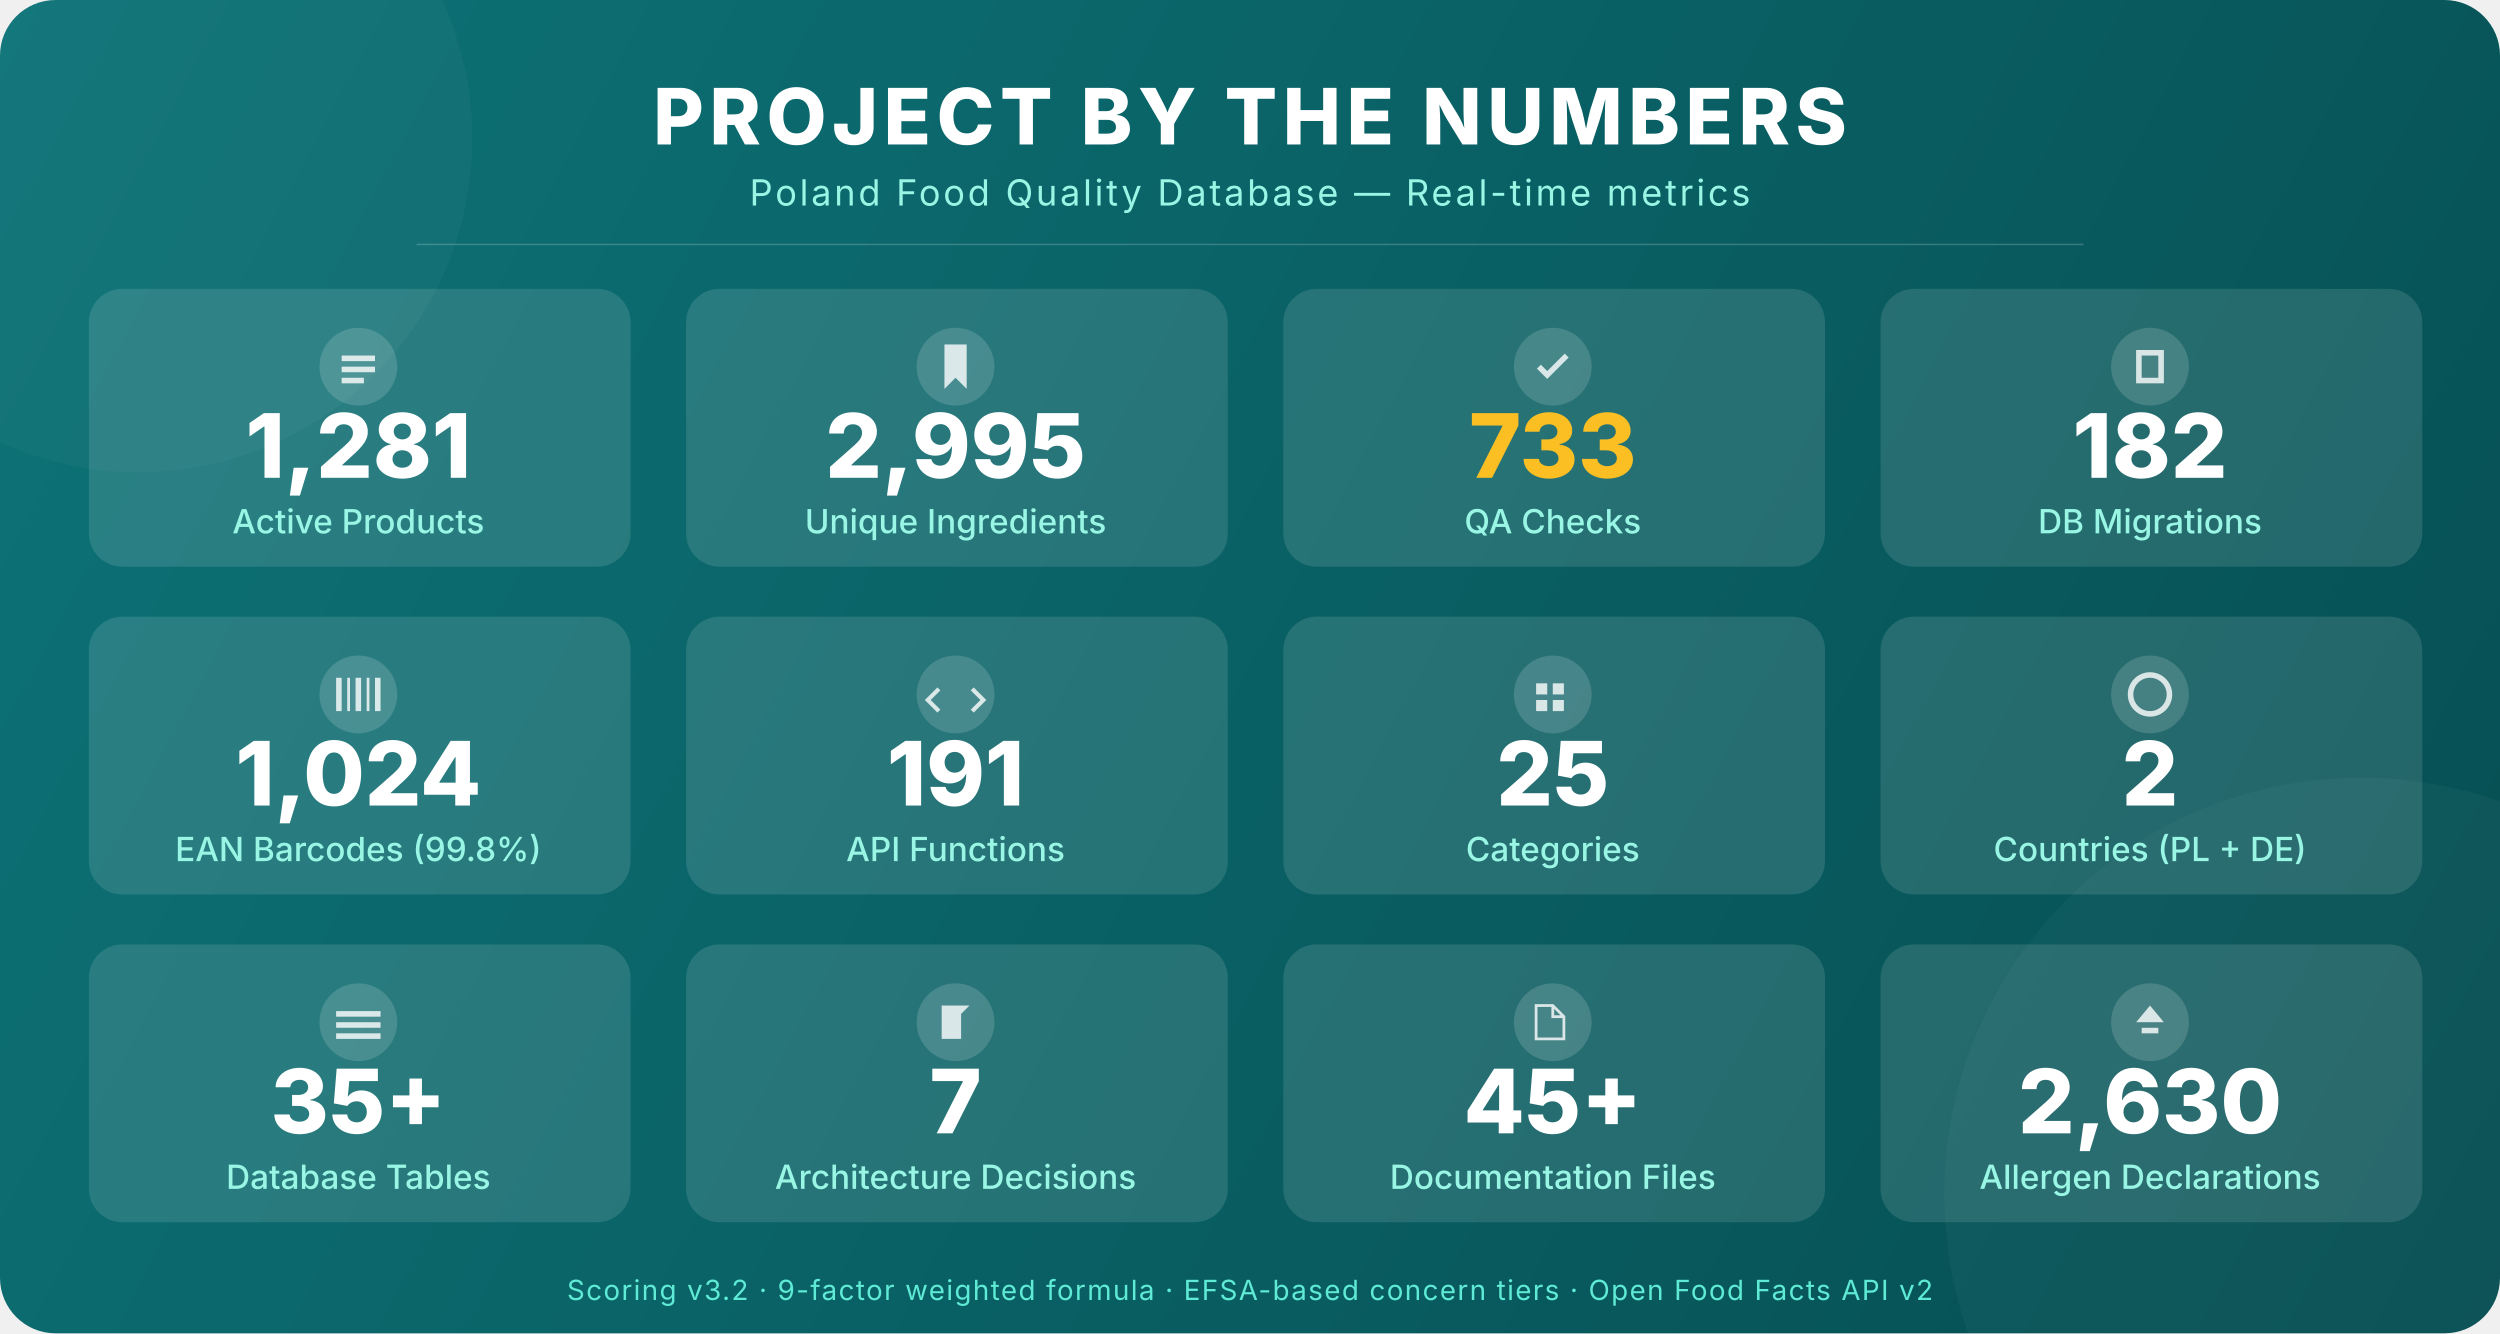
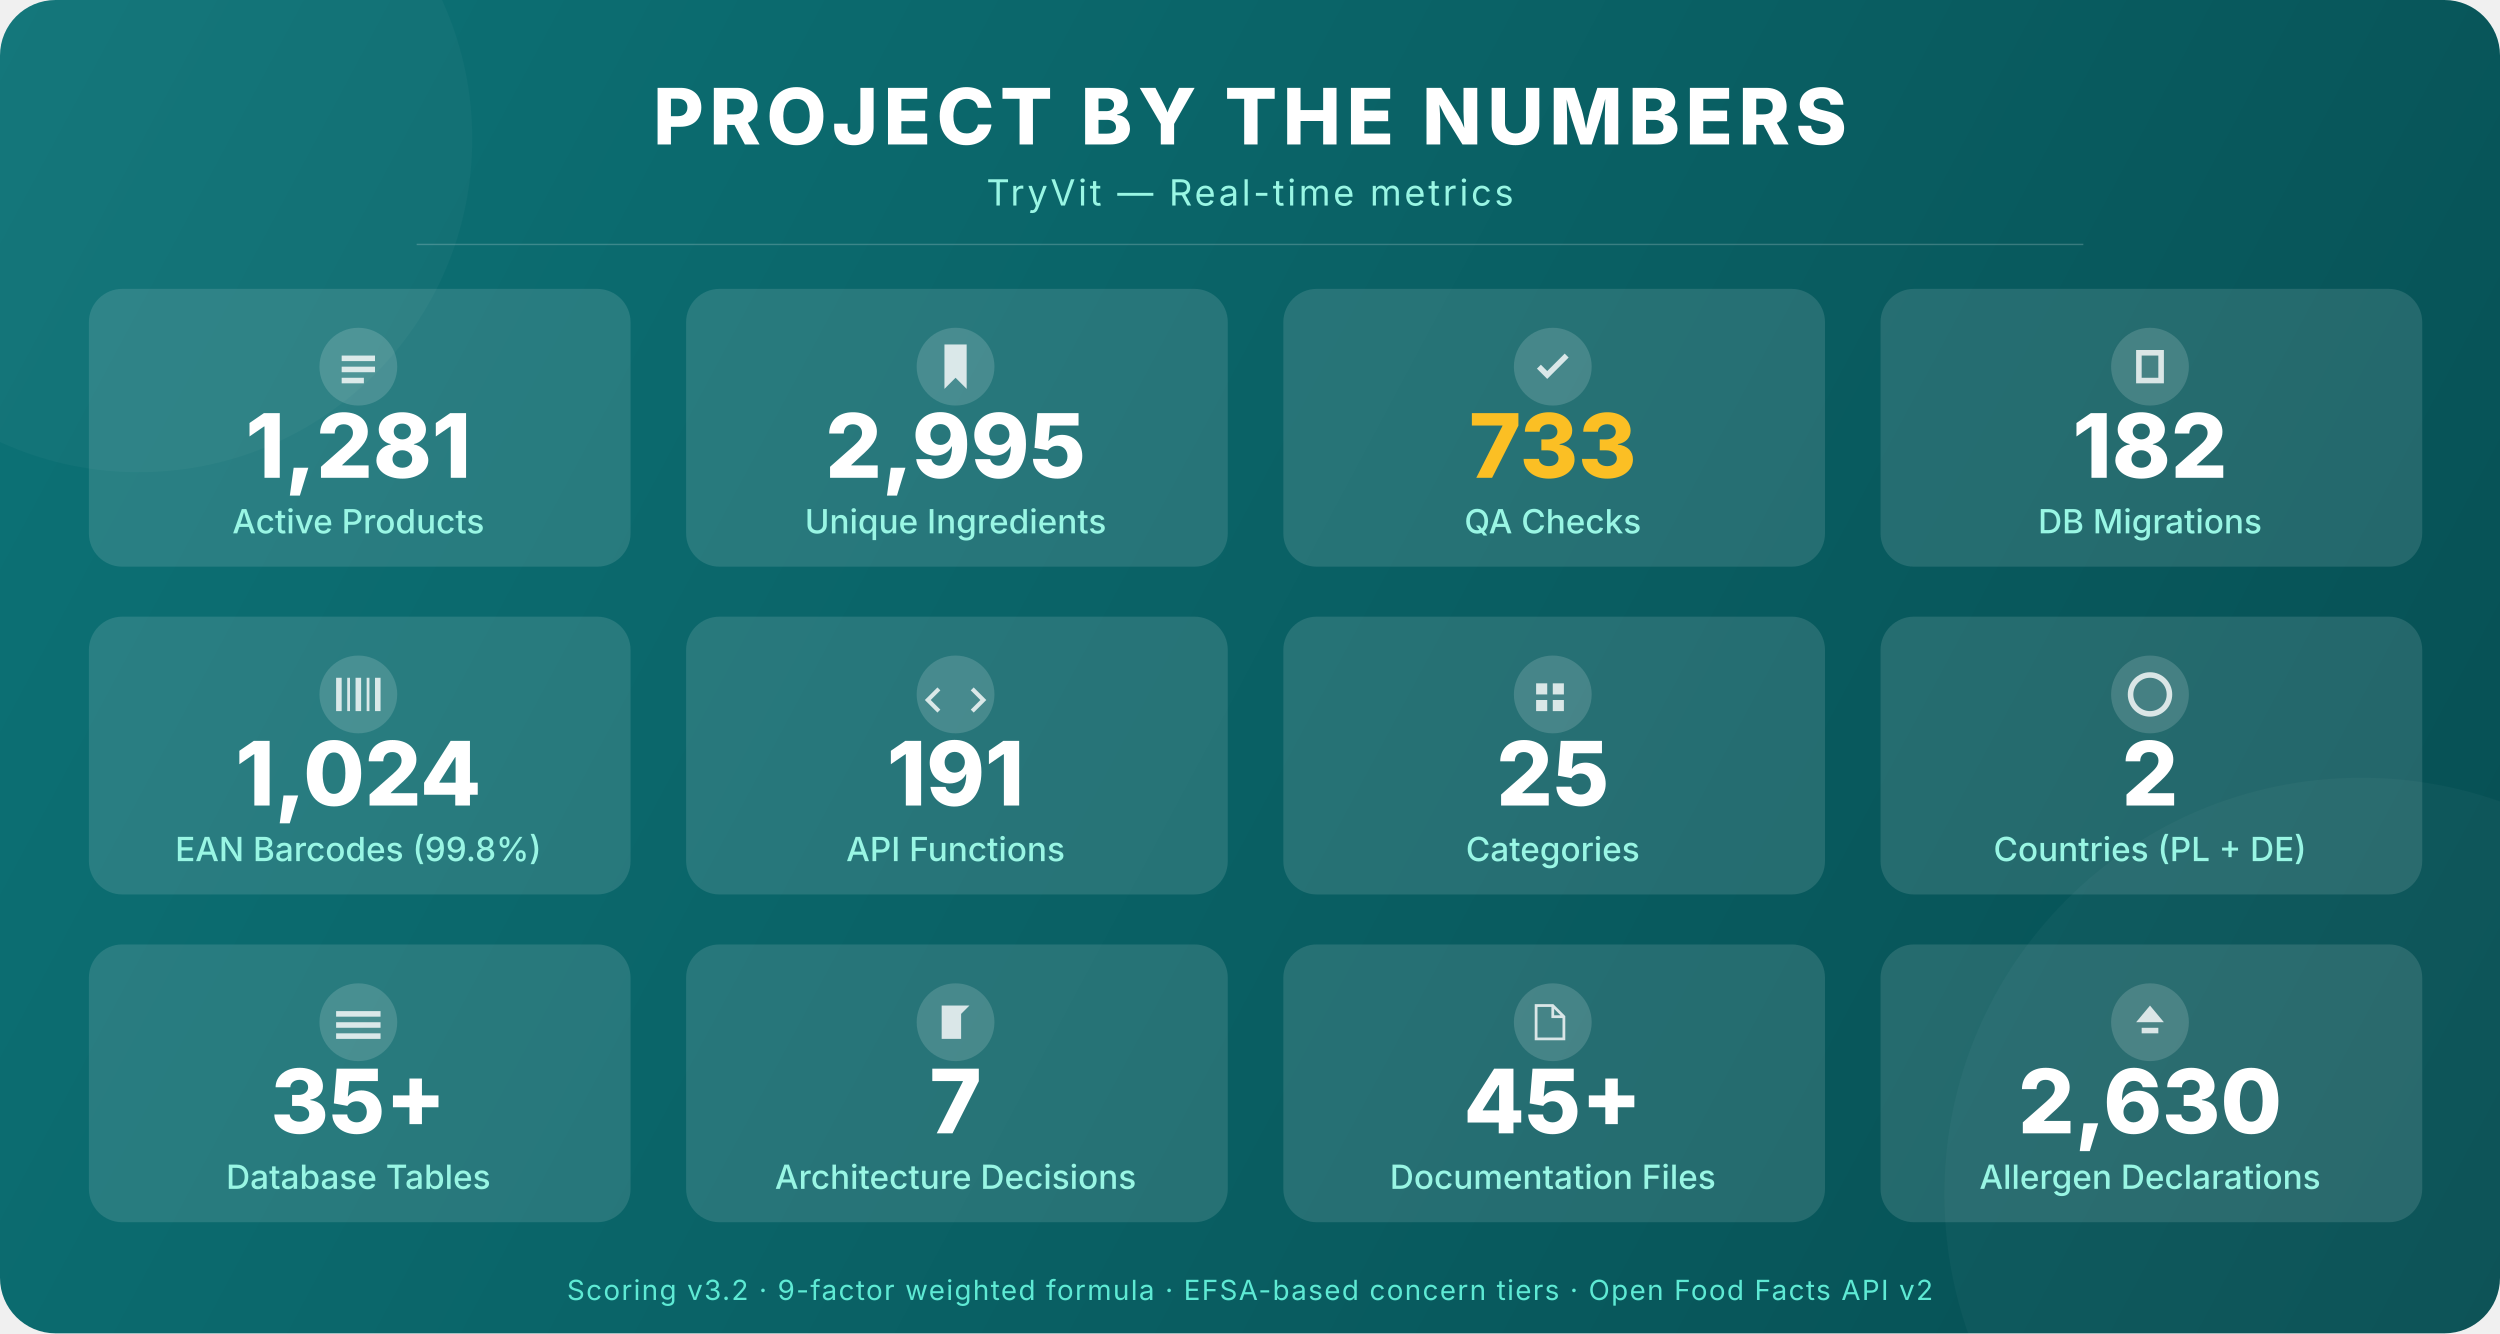
<svg xmlns="http://www.w3.org/2000/svg" viewBox="0 0 900 480" fill="none">
  <style>
    .bg { fill: #0d7377; }
    .title { font-family: system-ui, -apple-system, sans-serif; font-size: 28px; font-weight: 800; fill: #ffffff; text-anchor: middle; letter-spacing: 2px; }
    .subtitle { font-family: system-ui, -apple-system, sans-serif; font-size: 13px; fill: #99f6e4; text-anchor: middle; letter-spacing: 1px; }
    .card { fill: #ffffff; opacity: 0.12; }
    .metric { font-family: system-ui, -apple-system, sans-serif; font-size: 32px; font-weight: 800; fill: #ffffff; text-anchor: middle; }
    .label { font-family: system-ui, -apple-system, sans-serif; font-size: 12px; fill: #99f6e4; text-anchor: middle; font-weight: 500; }
    .divider { stroke: #ffffff; stroke-width: 0.5; opacity: 0.2; }
    .icon-circle { fill: #ffffff; opacity: 0.15; }
    .footer { font-family: system-ui, -apple-system, sans-serif; font-size: 10px; fill: #5eead4; text-anchor: middle; letter-spacing: 0.5px; }
    .accent { fill: #d4a844; }
    .accent-text { font-family: system-ui, -apple-system, sans-serif; font-size: 32px; font-weight: 800; fill: #fbbf24; text-anchor: middle; }
  </style>
  <defs>
    <linearGradient id="bg-grad" x1="0" y1="0" x2="900" y2="480" gradientUnits="userSpaceOnUse">
      <stop offset="0%" stop-color="#0d7377" />
      <stop offset="100%" stop-color="#064e52" />
    </linearGradient>
  </defs>
  <rect width="900" height="480" rx="20" fill="url(#bg-grad)" />
  <circle cx="50" cy="50" r="120" fill="#ffffff" opacity="0.03" />
  <circle cx="850" cy="430" r="150" fill="#ffffff" opacity="0.03" />
  <text class="title" x="450" y="52">PROJECT BY THE NUMBERS</text>
-   <text class="subtitle" x="450" y="74">Poland Food Quality Database — Real-time metrics</text>
+   <text class="subtitle" x="450" y="74">TryVit — Real-time metrics</text>
  <line class="divider" x1="150" y1="88" x2="750" y2="88" />
  <g transform="translate(32, 104)">
    <rect class="card" x="0" y="0" width="195" height="100" rx="12" />
    <circle class="icon-circle" cx="97" cy="28" r="14" />
    <path d="M91 24h12v2H91v-2zm0 4h12v2H91v-2zm0 4h8v2h-8v-2z" fill="#ffffff" opacity="0.8" />
    <text class="metric" x="97" y="68">1,281</text>
    <text class="label" x="97" y="88">Active Products</text>
    <rect class="card" x="215" y="0" width="195" height="100" rx="12" />
    <circle class="icon-circle" cx="312" cy="28" r="14" />
    <path d="M308 20v16l4-4 4 4V20h-8z" fill="#ffffff" opacity="0.8" />
    <text class="metric" x="312" y="68">2,995</text>
    <text class="label" x="312" y="88">Unique Ingredients</text>
    <rect class="card" x="430" y="0" width="195" height="100" rx="12" />
    <circle class="icon-circle" cx="527" cy="28" r="14" />
    <path d="M522 28l3 3 7-7" stroke="#ffffff" stroke-width="2" fill="none" opacity="0.8" />
    <text class="accent-text" x="527" y="68">733</text>
    <text class="label" x="527" y="88">QA Checks</text>
    <rect class="card" x="645" y="0" width="195" height="100" rx="12" />
    <circle class="icon-circle" cx="742" cy="28" r="14" />
    <path d="M737 22v12h10v-12h-10zm2 2h6v8h-6v-8z" fill="#ffffff" opacity="0.8" />
    <text class="metric" x="742" y="68">182</text>
    <text class="label" x="742" y="88">DB Migrations</text>
  </g>
  <g transform="translate(32, 222)">
    <rect class="card" x="0" y="0" width="195" height="100" rx="12" />
    <circle class="icon-circle" cx="97" cy="28" r="14" />
    <path d="M89 22v12h2v-12h-2zm4 0v12h1v-12h-1zm3 0v12h2v-12h-2zm4 0v12h1v-12h-1zm3 0v12h2v-12h-2z" fill="#ffffff" opacity="0.8" />
    <text class="metric" x="97" y="68">1,024</text>
    <text class="label" x="97" y="88">EAN Barcodes (99.8%)</text>
    <rect class="card" x="215" y="0" width="195" height="100" rx="12" />
    <circle class="icon-circle" cx="312" cy="28" r="14" />
    <path d="M306 26l-4 4 4 4m12-8l4 4-4 4" stroke="#ffffff" stroke-width="1.5" fill="none" opacity="0.8" />
    <text class="metric" x="312" y="68">191</text>
    <text class="label" x="312" y="88">API Functions</text>
    <rect class="card" x="430" y="0" width="195" height="100" rx="12" />
    <circle class="icon-circle" cx="527" cy="28" r="14" />
    <path d="M521 24h4v4h-4v-4zm6 0h4v4h-4v-4zm-6 6h4v4h-4v-4zm6 0h4v4h-4v-4z" fill="#ffffff" opacity="0.8" />
    <text class="metric" x="527" y="68">25</text>
    <text class="label" x="527" y="88">Categories</text>
    <rect class="card" x="645" y="0" width="195" height="100" rx="12" />
    <circle class="icon-circle" cx="742" cy="28" r="14" />
    <path d="M742 20a8 8 0 100 16 8 8 0 000-16zm0 2a6 6 0 110 12 6 6 0 010-12z" fill="#ffffff" opacity="0.8" />
    <text class="metric" x="742" y="68">2</text>
    <text class="label" x="742" y="88">Countries (PL + DE)</text>
  </g>
  <g transform="translate(32, 340)">
    <rect class="card" x="0" y="0" width="195" height="100" rx="12" />
    <circle class="icon-circle" cx="97" cy="28" r="14" />
    <path d="M89 24h16v2H89v-2zm0 4h16v2H89v-2zm0 4h16v2H89v-2z" fill="#ffffff" opacity="0.8" />
    <text class="metric" x="97" y="68">35+</text>
    <text class="label" x="97" y="88">Database Tables</text>
    <rect class="card" x="215" y="0" width="195" height="100" rx="12" />
    <circle class="icon-circle" cx="312" cy="28" r="14" />
    <path d="M307 22h10l-3 3v9h-7v-12z" fill="#ffffff" opacity="0.8" />
    <text class="metric" x="312" y="68">7</text>
    <text class="label" x="312" y="88">Architecture Decisions</text>
    <rect class="card" x="430" y="0" width="195" height="100" rx="12" />
    <circle class="icon-circle" cx="527" cy="28" r="14" />
    <path d="M521 22h6l4 4v8h-10v-12zm6 0v4h4" stroke="#ffffff" stroke-width="1" fill="none" opacity="0.8" />
    <text class="metric" x="527" y="68">45+</text>
    <text class="label" x="527" y="88">Documentation Files</text>
    <rect class="card" x="645" y="0" width="195" height="100" rx="12" />
    <circle class="icon-circle" cx="742" cy="28" r="14" />
    <path d="M742 22l5 6h-10l5-6zm-3 8h6v2h-6v-2z" fill="#ffffff" opacity="0.8" />
    <text class="metric" x="742" y="68">2,630</text>
    <text class="label" x="742" y="88">Allergen Declarations</text>
  </g>
  <text class="footer" x="450" y="468">Scoring v3.2 · 9-factor weighted formula · EFSA-based concern tiers · Open Food Facts API v2</text>
</svg>
